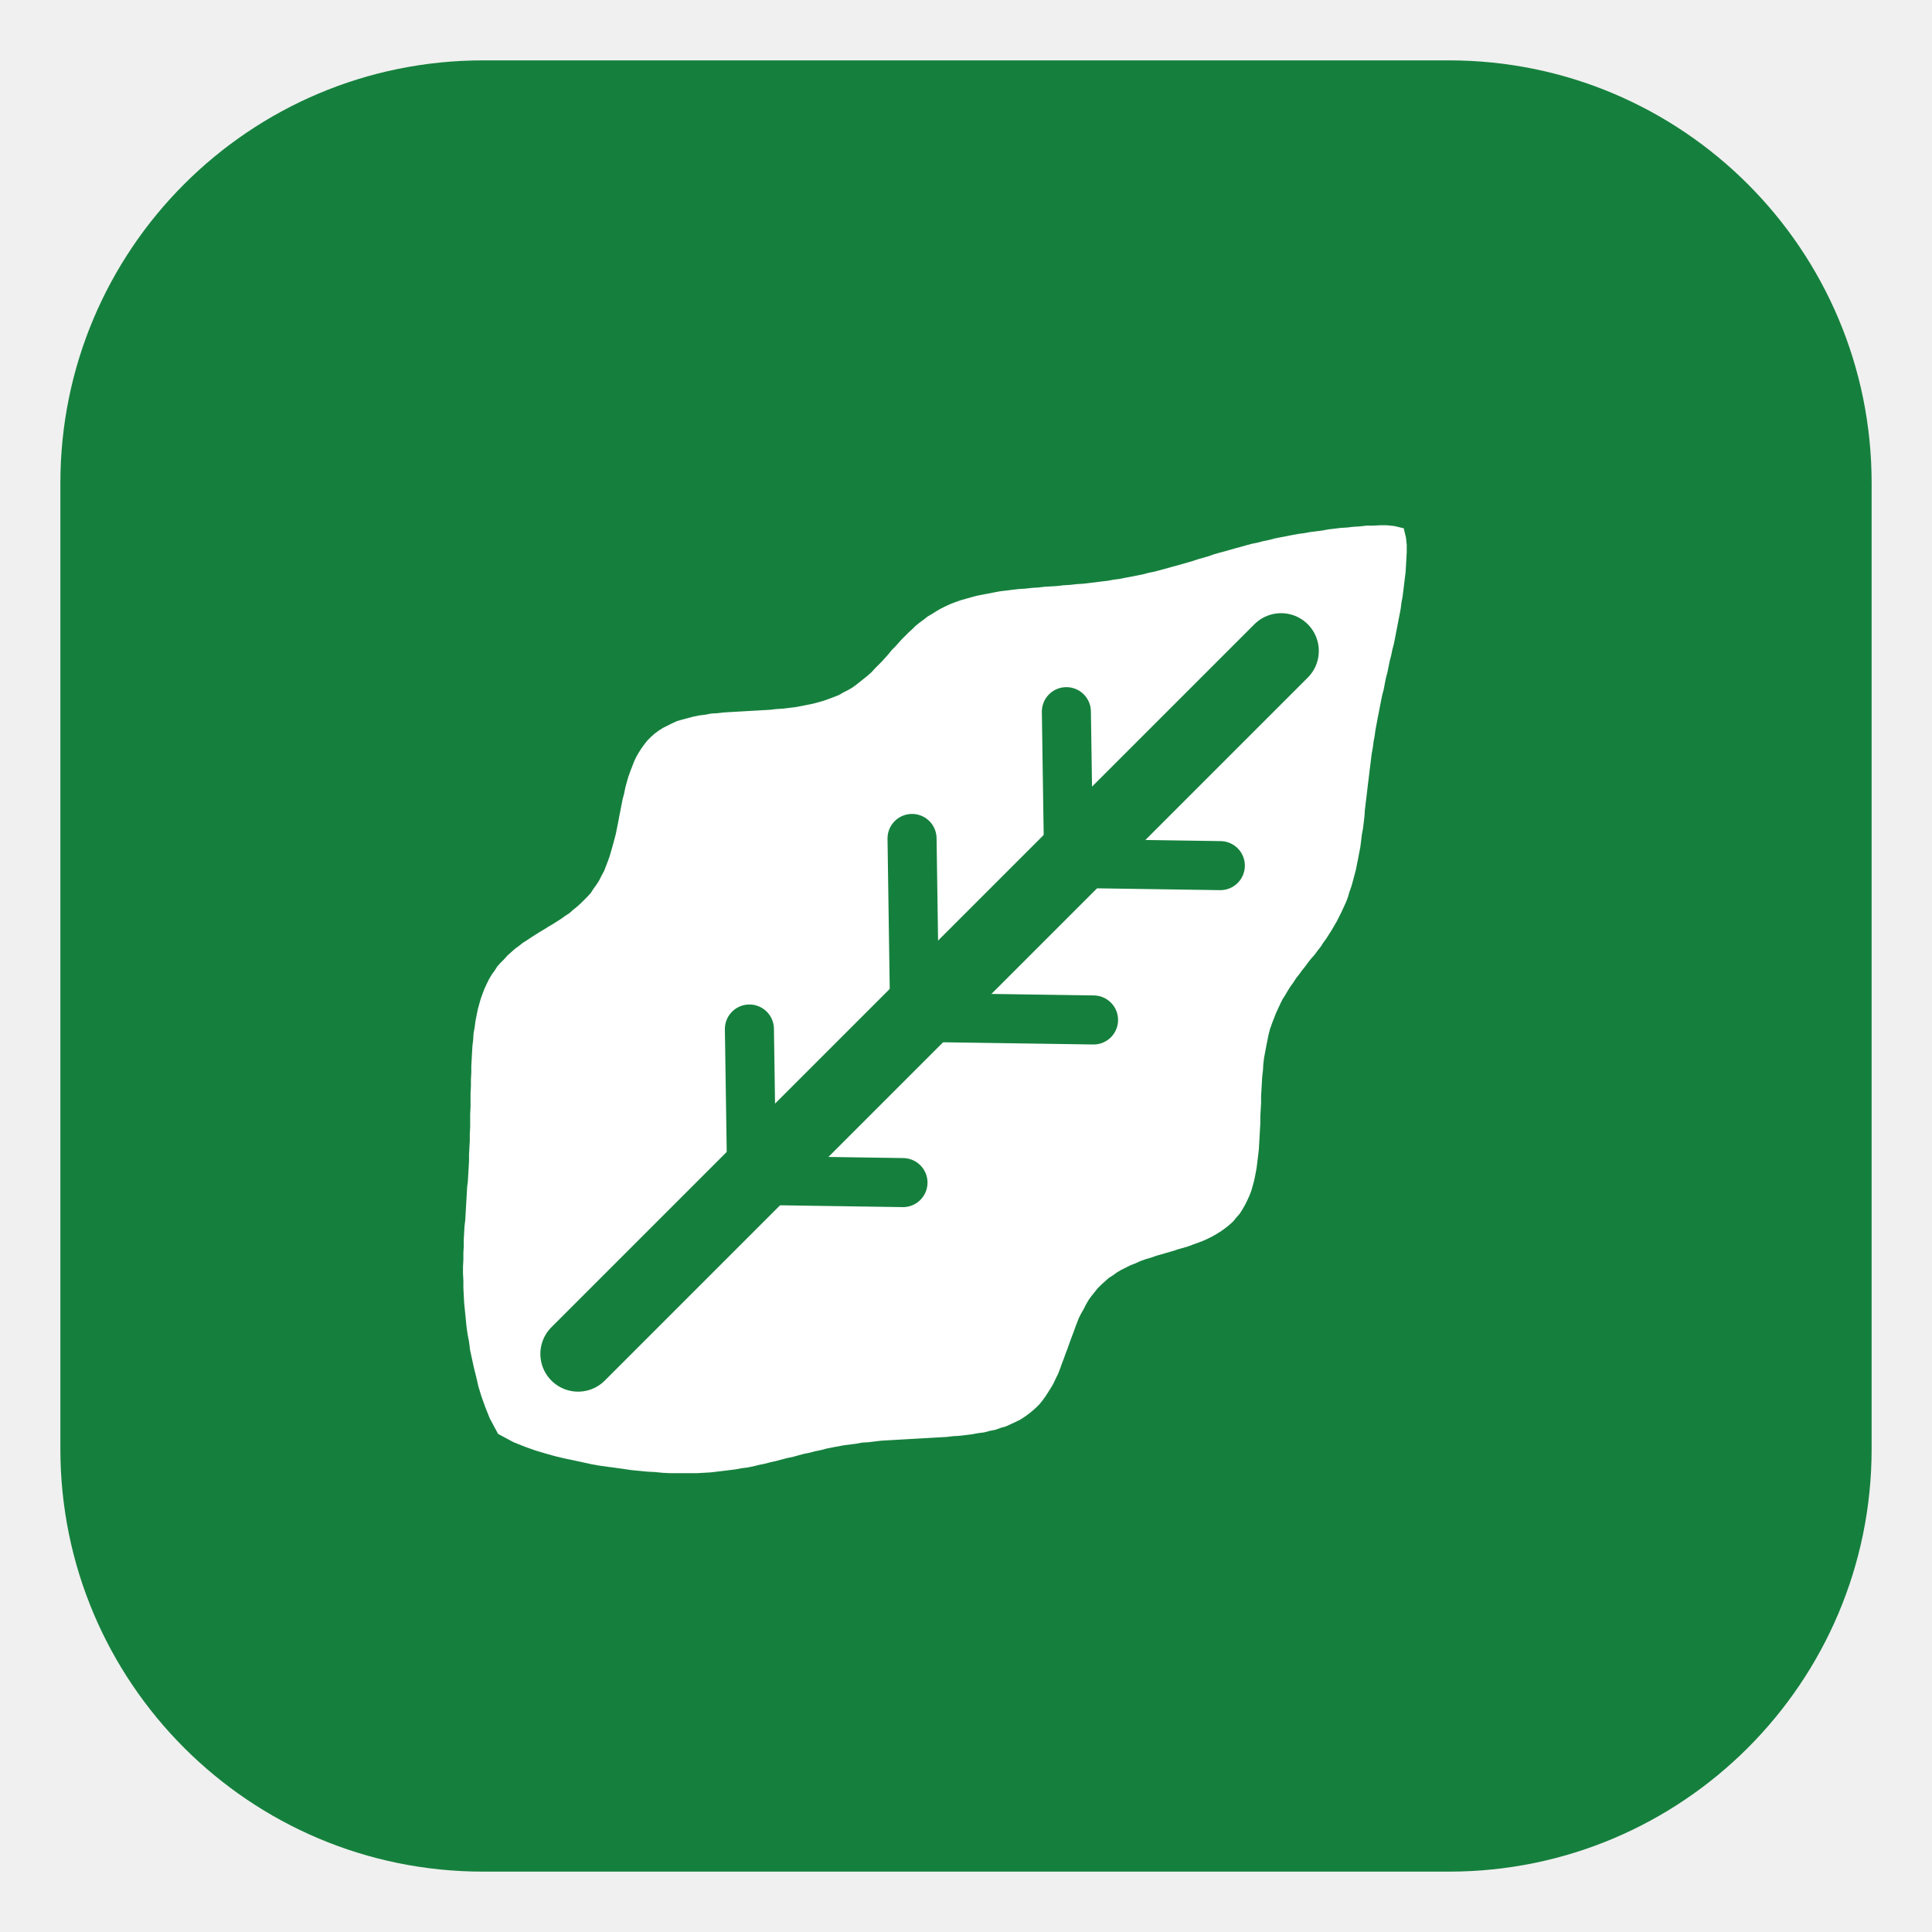
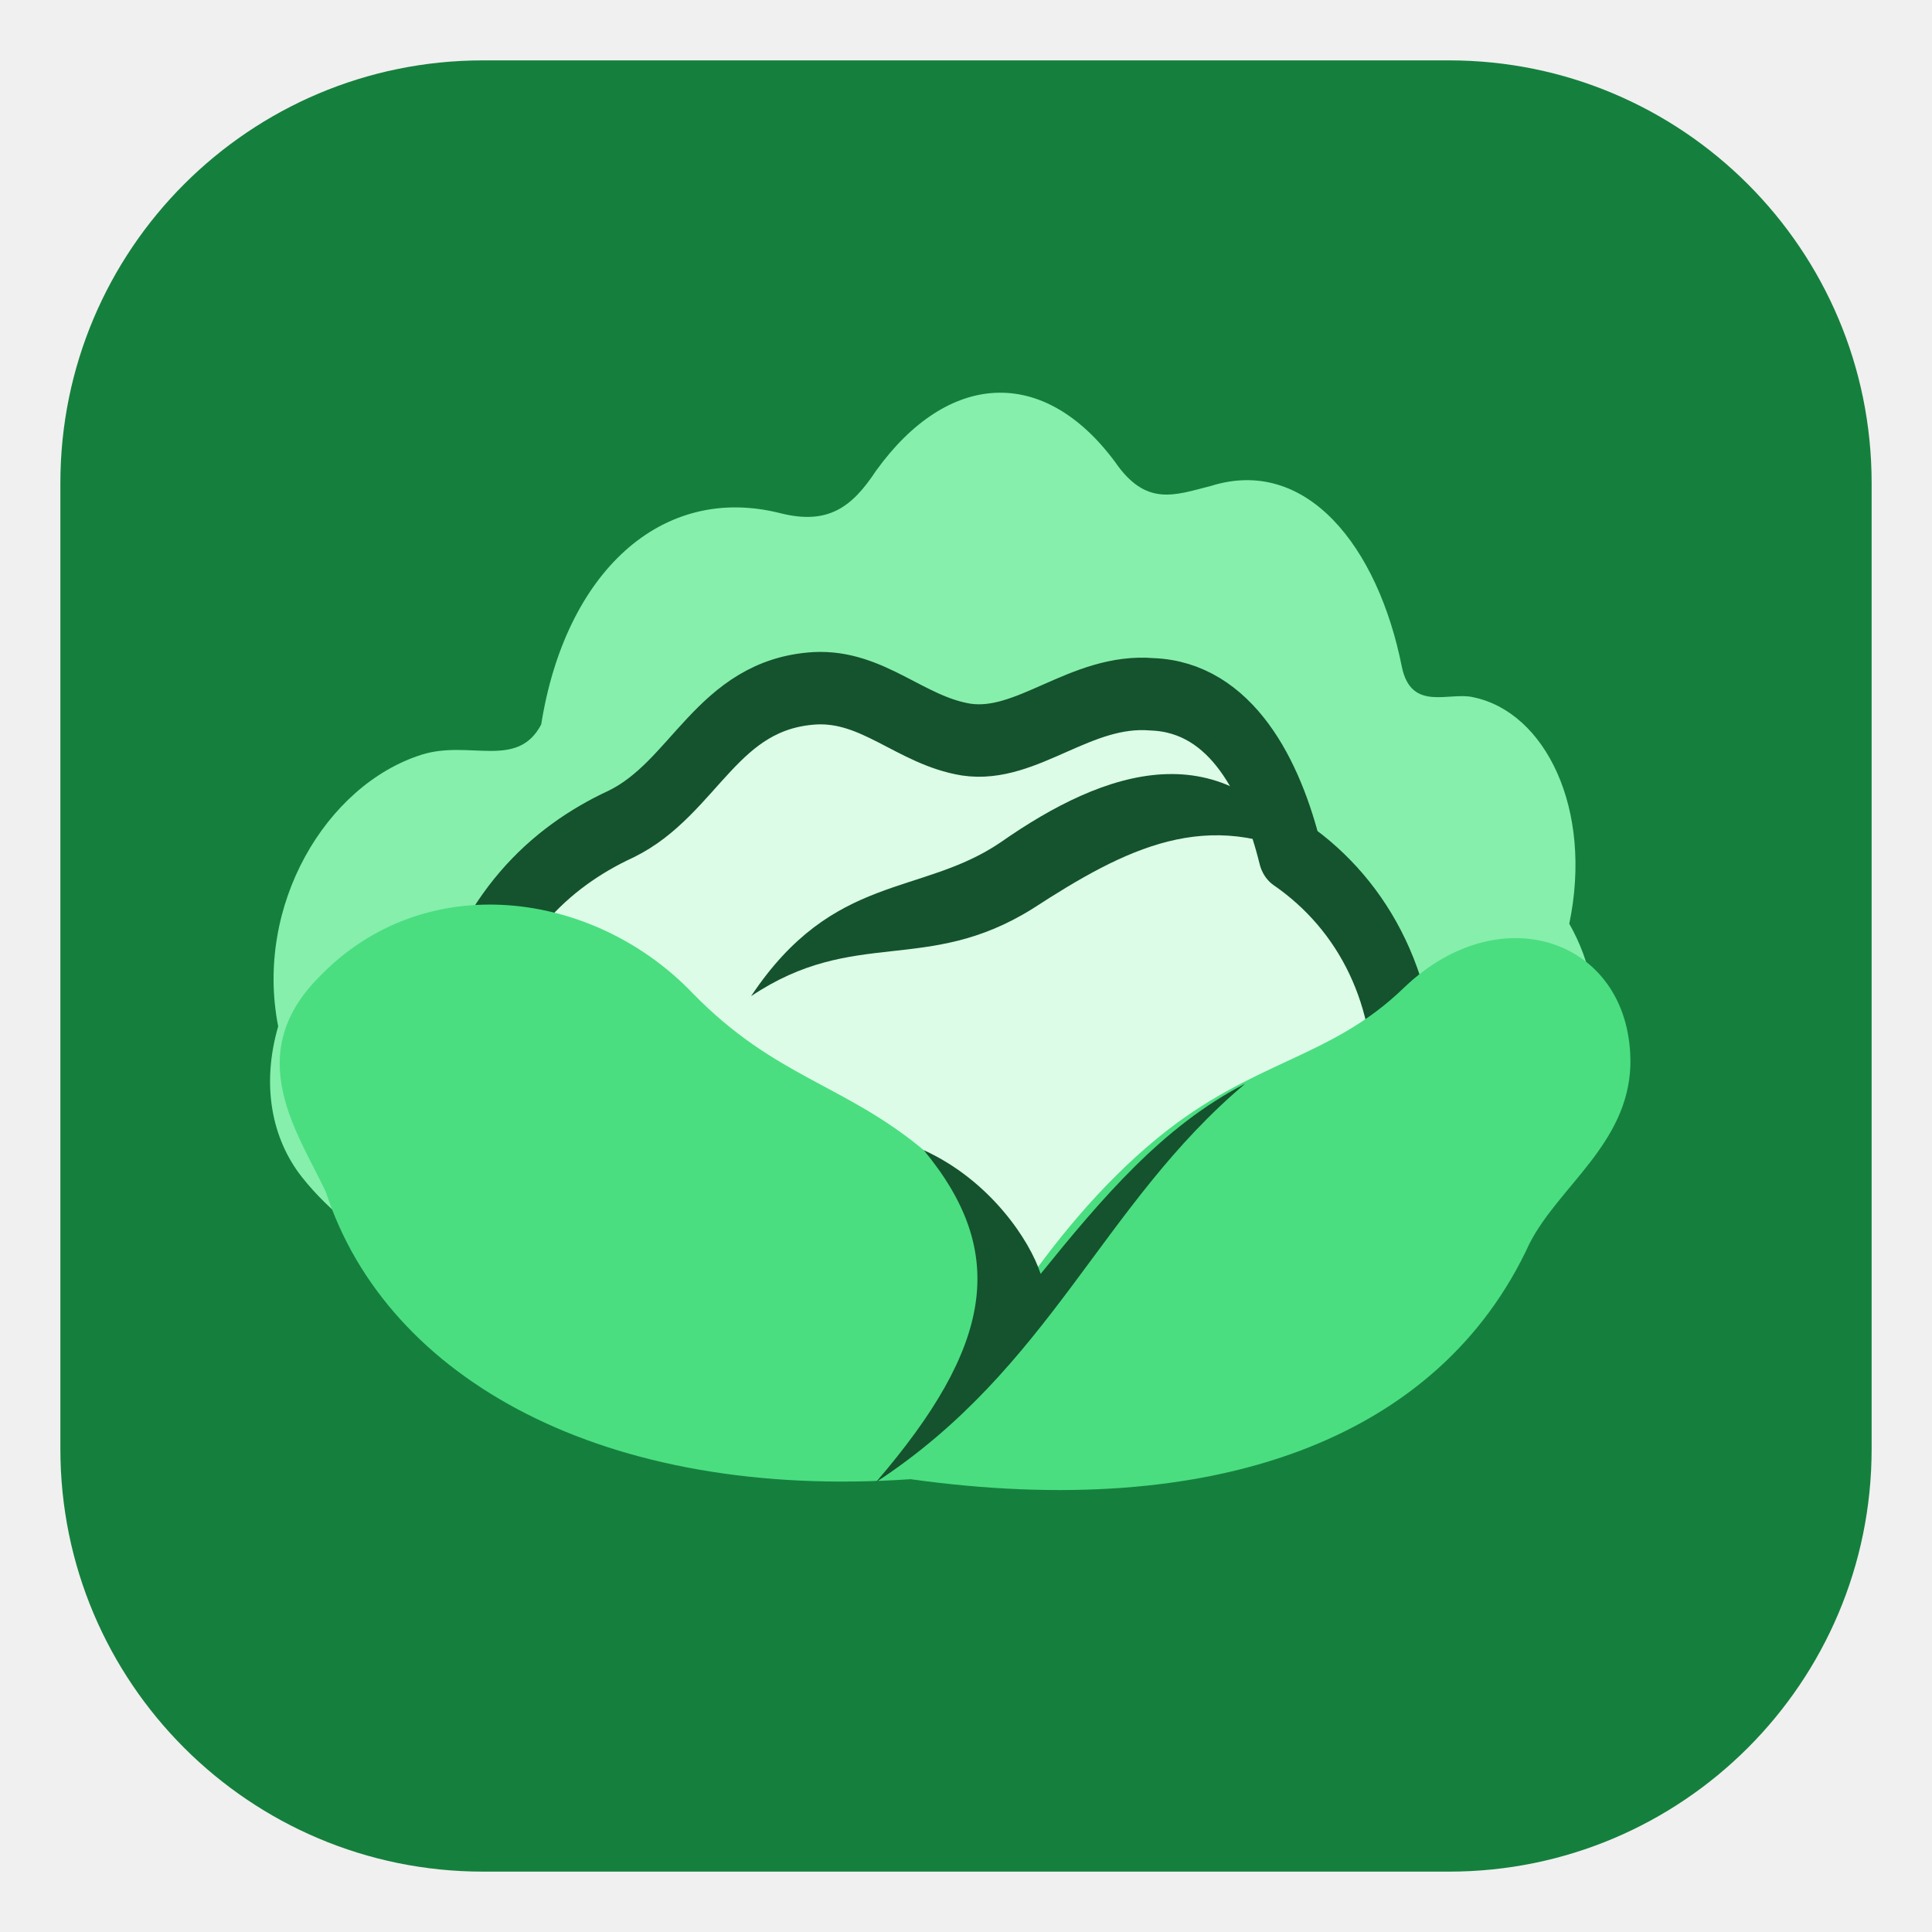
- <svg xmlns="http://www.w3.org/2000/svg" width="512" height="512" viewBox="0 0 512 512" role="img" aria-labelledby="title desc">
-   <rect x="16" y="16" width="480" height="480" rx="112" fill="#15803d" />
-   <path fill="#ffffff" d="M132 380 L136.1 382.2 L139.1 383.4 L141.9 384.4 L144.6 385.2 L147.1 385.9 L149.6 386.5 L152 387 L154.3 387.5 L156.6 388 L158.8 388.4 L161 388.7 L163.2 389 L165.3 389.3 L167.4 389.6 L169.5 389.8 L171.5 390 L173.5 390.1 L175.5 390.3 L177.4 390.4 L179.3 390.4 L181.2 390.4 L183 390.4 L184.8 390.4 L186.6 390.3 L188.3 390.2 L190 390 L191.7 389.8 L193.3 389.6 L194.9 389.4 L196.5 389.1 L198.1 388.9 L199.6 388.6 L201.2 388.2 L202.7 387.9 L204.2 387.5 L205.6 387.2 L207.1 386.8 L208.6 386.4 L210.1 386.1 L211.5 385.7 L213 385.3 L214.5 385 L216 384.6 L217.5 384.3 L219 383.9 L220.5 383.6 L222.1 383.3 L223.7 383 L225.3 382.8 L226.9 382.6 L228.5 382.3 L230.2 382.2 L231.8 382 L233.5 381.8 L235.2 381.7 L236.9 381.6 L238.7 381.5 L240.4 381.4 L242.2 381.3 L243.9 381.2 L245.7 381.1 L247.4 381 L249.2 380.9 L250.9 380.8 L252.6 380.6 L254.3 380.5 L256 380.3 L257.6 380.1 L259.2 379.8 L260.8 379.6 L262.3 379.2 L263.8 378.9 L265.2 378.4 L266.6 378 L267.9 377.4 L269.2 376.8 L270.4 376.2 L271.5 375.5 L272.6 374.7 L273.6 373.9 L274.6 373 L275.5 372.1 L276.3 371.1 L277.1 370 L277.8 368.9 L278.5 367.8 L279.2 366.6 L279.8 365.3 L280.4 364.1 L280.9 362.8 L281.4 361.4 L281.9 360.1 L282.4 358.7 L282.9 357.4 L283.4 356 L283.9 354.6 L284.4 353.3 L284.9 351.9 L285.4 350.6 L285.9 349.3 L286.5 348.1 L287.2 346.9 L287.8 345.7 L288.5 344.5 L289.3 343.4 L290.1 342.4 L290.9 341.4 L291.8 340.5 L292.8 339.6 L293.8 338.7 L294.9 338 L296 337.2 L297.2 336.5 L298.4 335.9 L299.6 335.3 L300.9 334.8 L302.2 334.2 L303.6 333.7 L305 333.3 L306.4 332.8 L307.8 332.4 L309.2 332 L310.6 331.6 L312.1 331.1 L313.5 330.7 L314.9 330.3 L316.2 329.8 L317.6 329.3 L318.9 328.8 L320.2 328.2 L321.4 327.6 L322.6 326.9 L323.7 326.2 L324.8 325.4 L325.8 324.6 L326.8 323.7 L327.6 322.7 L328.5 321.7 L329.2 320.6 L329.9 319.4 L330.5 318.2 L331.1 316.9 L331.6 315.6 L332 314.2 L332.4 312.7 L332.7 311.2 L333 309.6 L333.2 308 L333.4 306.4 L333.6 304.7 L333.7 303 L333.8 301.2 L333.9 299.4 L334 297.7 L334 295.9 L334.1 294.1 L334.2 292.3 L334.2 290.5 L334.3 288.8 L334.4 287 L334.5 285.3 L334.7 283.6 L334.8 281.9 L335 280.3 L335.3 278.7 L335.6 277.1 L335.9 275.6 L336.2 274.1 L336.6 272.6 L337.1 271.2 L337.6 269.9 L338.1 268.6 L338.7 267.3 L339.3 266 L339.9 264.8 L340.6 263.7 L341.3 262.5 L342 261.4 L342.8 260.3 L343.5 259.2 L344.3 258.2 L345.1 257.1 L345.9 256.1 L346.7 255 L347.5 254 L348.4 253 L349.2 251.9 L350 250.9 L350.7 249.8 L351.5 248.7 L352.2 247.6 L352.9 246.5 L353.6 245.3 L354.3 244.1 L354.9 242.9 L355.5 241.7 L356.1 240.4 L356.7 239.1 L357.2 237.8 L357.6 236.4 L358.1 235 L358.5 233.6 L358.9 232.1 L359.3 230.6 L359.6 229.1 L359.9 227.6 L360.2 226 L360.5 224.5 L360.7 222.9 L360.9 221.2 L361.2 219.6 L361.4 218 L361.6 216.3 L361.7 214.7 L361.9 213 L362.1 211.4 L362.3 209.7 L362.5 208 L362.7 206.4 L362.9 204.7 L363.1 203.1 L363.3 201.5 L363.5 199.8 L363.8 198.2 L364 196.6 L364.3 195 L364.5 193.5 L364.8 191.9 L365.1 190.3 L365.4 188.8 L365.7 187.2 L366 185.7 L366.3 184.2 L366.7 182.7 L367 181.1 L367.3 179.6 L367.7 178.1 L368 176.6 L368.3 175.1 L368.7 173.6 L369 172.1 L369.4 170.6 L369.7 169.1 L370 167.5 L370.3 166 L370.6 164.4 L370.9 162.9 L371.2 161.3 L371.4 159.7 L371.7 158.1 L371.9 156.5 L372.1 154.9 L372.3 153.2 L372.5 151.6 L372.6 149.9 L372.7 148.1 L372.8 146.3 L372.8 144.4 L372.6 142.5 L372 140 L372 140 L369.5 139.4 L367.5 139.2 L365.7 139.2 L363.9 139.3 L362.1 139.3 L360.4 139.5 L358.7 139.6 L357 139.8 L355.3 139.9 L353.7 140.1 L352 140.3 L350.4 140.6 L348.8 140.8 L347.2 141 L345.6 141.3 L344 141.5 L342.4 141.8 L340.9 142.1 L339.3 142.4 L337.8 142.7 L336.3 143.1 L334.8 143.4 L333.3 143.8 L331.8 144.1 L330.3 144.5 L328.9 144.9 L327.4 145.3 L326 145.7 L324.6 146.1 L323.1 146.5 L321.7 146.9 L320.3 147.4 L318.9 147.8 L317.5 148.2 L316 148.7 L314.6 149.1 L313.2 149.5 L311.8 149.9 L310.3 150.3 L308.9 150.7 L307.4 151.1 L305.9 151.5 L304.4 151.8 L302.9 152.2 L301.4 152.5 L299.9 152.8 L298.3 153.1 L296.8 153.4 L295.2 153.6 L293.6 153.9 L291.9 154.1 L290.3 154.3 L288.7 154.5 L287 154.7 L285.3 154.8 L283.6 155 L281.9 155.1 L280.2 155.3 L278.5 155.4 L276.8 155.5 L275.1 155.7 L273.4 155.8 L271.7 156 L270 156.1 L268.3 156.3 L266.7 156.5 L265 156.7 L263.4 157 L261.9 157.3 L260.3 157.6 L258.8 157.9 L257.3 158.3 L255.9 158.7 L254.5 159.1 L253.1 159.6 L251.8 160.1 L250.5 160.7 L249.3 161.3 L248.1 162 L247 162.7 L245.8 163.4 L244.8 164.2 L243.7 165 L242.7 165.8 L241.8 166.7 L240.8 167.6 L239.9 168.5 L239 169.4 L238.1 170.4 L237.2 171.4 L236.3 172.3 L235.5 173.3 L234.6 174.3 L233.7 175.3 L232.8 176.2 L231.9 177.1 L231 178.1 L230 179 L229 179.8 L228 180.6 L227 181.4 L225.9 182.2 L224.7 182.9 L223.5 183.5 L222.3 184.2 L221 184.7 L219.7 185.2 L218.3 185.7 L216.9 186.1 L215.4 186.5 L213.9 186.8 L212.4 187.1 L210.8 187.4 L209.1 187.6 L207.5 187.8 L205.8 187.9 L204.1 188.1 L202.3 188.2 L200.6 188.3 L198.8 188.4 L197.1 188.5 L195.3 188.6 L193.6 188.7 L191.9 188.8 L190.2 189 L188.5 189.1 L186.9 189.4 L185.3 189.6 L183.8 189.9 L182.3 190.3 L180.8 190.7 L179.4 191.1 L178.1 191.7 L176.9 192.3 L175.7 192.9 L174.6 193.6 L173.5 194.4 L172.5 195.3 L171.6 196.2 L170.8 197.2 L170 198.3 L169.3 199.4 L168.6 200.6 L168 201.9 L167.5 203.2 L167 204.5 L166.5 205.9 L166.1 207.3 L165.7 208.8 L165.4 210.3 L165 211.8 L164.7 213.3 L164.4 214.9 L164.1 216.4 L163.8 218 L163.5 219.5 L163.2 221 L162.8 222.5 L162.4 224 L162 225.4 L161.6 226.8 L161.1 228.2 L160.6 229.5 L160.1 230.8 L159.4 232.1 L158.8 233.3 L158.1 234.4 L157.3 235.5 L156.6 236.6 L155.7 237.6 L154.8 238.5 L153.9 239.4 L152.9 240.3 L151.9 241.1 L150.9 242 L149.8 242.7 L148.7 243.5 L147.6 244.2 L146.5 244.9 L145.3 245.6 L144.2 246.3 L143 247 L141.9 247.7 L140.8 248.4 L139.6 249.2 L138.5 249.9 L137.5 250.7 L136.4 251.5 L135.4 252.4 L134.5 253.2 L133.6 254.2 L132.7 255.1 L131.8 256.1 L131.1 257.2 L130.3 258.3 L129.6 259.5 L129 260.7 L128.4 262 L127.9 263.3 L127.4 264.7 L127 266.1 L126.6 267.6 L126.3 269.1 L126 270.6 L125.8 272.2 L125.5 273.8 L125.4 275.5 L125.2 277.2 L125.1 278.9 L125 280.7 L124.9 282.5 L124.9 284.2 L124.8 286 L124.8 287.8 L124.7 289.7 L124.7 291.5 L124.7 293.3 L124.6 295.1 L124.6 296.9 L124.6 298.7 L124.5 300.5 L124.5 302.3 L124.4 304.1 L124.3 305.9 L124.3 307.6 L124.2 309.4 L124.1 311.1 L124 312.9 L123.8 314.6 L123.7 316.3 L123.6 318.1 L123.5 319.8 L123.4 321.5 L123.3 323.3 L123.1 325 L123 326.7 L122.9 328.5 L122.9 330.3 L122.8 332 L122.8 333.8 L122.7 335.7 L122.7 337.5 L122.8 339.4 L122.8 341.3 L122.9 343.2 L123 345.2 L123.2 347.2 L123.4 349.2 L123.6 351.3 L123.9 353.5 L124.3 355.6 L124.6 357.9 L125.1 360.2 L125.6 362.5 L126.2 364.9 L126.8 367.5 L127.6 370.1 L128.6 372.9 L129.8 375.9 L132 380 Z" />
-   <path fill="none" stroke="#15803d" stroke-width="20" stroke-linecap="round" d="M153.2 358.8 L339.5 172.5" />
-   <path fill="none" stroke="#15803d" stroke-width="13" stroke-linecap="round" d="M199.2 312.8 L198.6 272.7 M199.2 312.8 L239.3 313.4 M242.4 269.6 L241.7 222.2 M242.4 269.6 L289.8 270.3 M283.2 228.8 L282.6 188.6 M283.2 228.8 L323.4 229.4" />
+ <svg xmlns="http://www.w3.org/2000/svg" width="512" height="512" viewBox="0 0 64 64" role="img" aria-labelledby="title">
+   <rect x="2" y="2" width="60" height="60" rx="14" fill="#15803d" />
+   <g transform="translate(2 0) scale(.88 1)">
+     <path fill="#86efac" d="M8 34c-1-4 2-8 6-9 2-.5 4 .5 5-1 1-5 5-8 10-7 2 .4 3-.2 4-1.4 3-3.3 7-3.5 10-.3 1.3 1.5 2.5 1.1 4 .8 4-1 7 2 8 6 .4 1.5 2 .8 3 1 3 .5 5 3.7 4 7.5 1.8 2.5 1.4 5.8-.5 8.3C54 46 18 48 9 39c-1.3-1.3-1.7-3.1-1-5Z" transform="translate(1 0) scale(.9 1)" />
+     <path fill="#dcfce7" stroke="#14532d" stroke-width="2.4" stroke-linejoin="round" d="M15 34c1-3.6 3.4-5.6 6.1-6.7 2.8-1.2 3.6-4.3 7.3-4.5 2.2-.1 3.6 1.4 5.7 1.7 2.3.3 4.3-1.7 7-1.5 3 .1 4.5 2.8 5.2 5.3 2.8 1.7 4.5 4.6 4.3 8.2C45 44 30 46 20 40Z" />
+     <path fill="#14532d" d="M26 33c3.1-4.1 6.4-3.3 9.4-5.1 3.9-2.4 8.4-3.8 11.7.6-3.9-1.8-7-.4-10.5 1.6-4 2.2-6.7.6-10.6 2.9Z" />
+     <path fill="#4ade80" d="M32 49c2-3.4 5-8.2 9.3-11.3 3.6-2.6 6.5-2.6 9.3-5 3.7-3.1 8.6-1.5 8.5 2.6-.1 2.6-2.7 4-3.8 5.9-3.4 6.5-11.9 9.2-23.3 7.8Z" />
+     <path fill="#4ade80" d="M9.7 32.4c4-3.7 10.4-2.9 14.1.5 3.1 2.8 5.7 3 8.7 5.2 3.9 2.9 3.8 7-.5 10.9-11.5.7-19.7-3.3-22-9.5-1-1.9-3.2-4.5-.3-7.1Z" />
+     <path fill="#14532d" d="M30.7 49.1c4.4-4.5 5-7.6 1.8-11 2.5 1 4 3 4.4 4.1 2.3-2.5 4.6-4.9 7.7-6.3-5.4 4-7.3 9.4-13.9 13.2Z" />
+   </g>
</svg>
